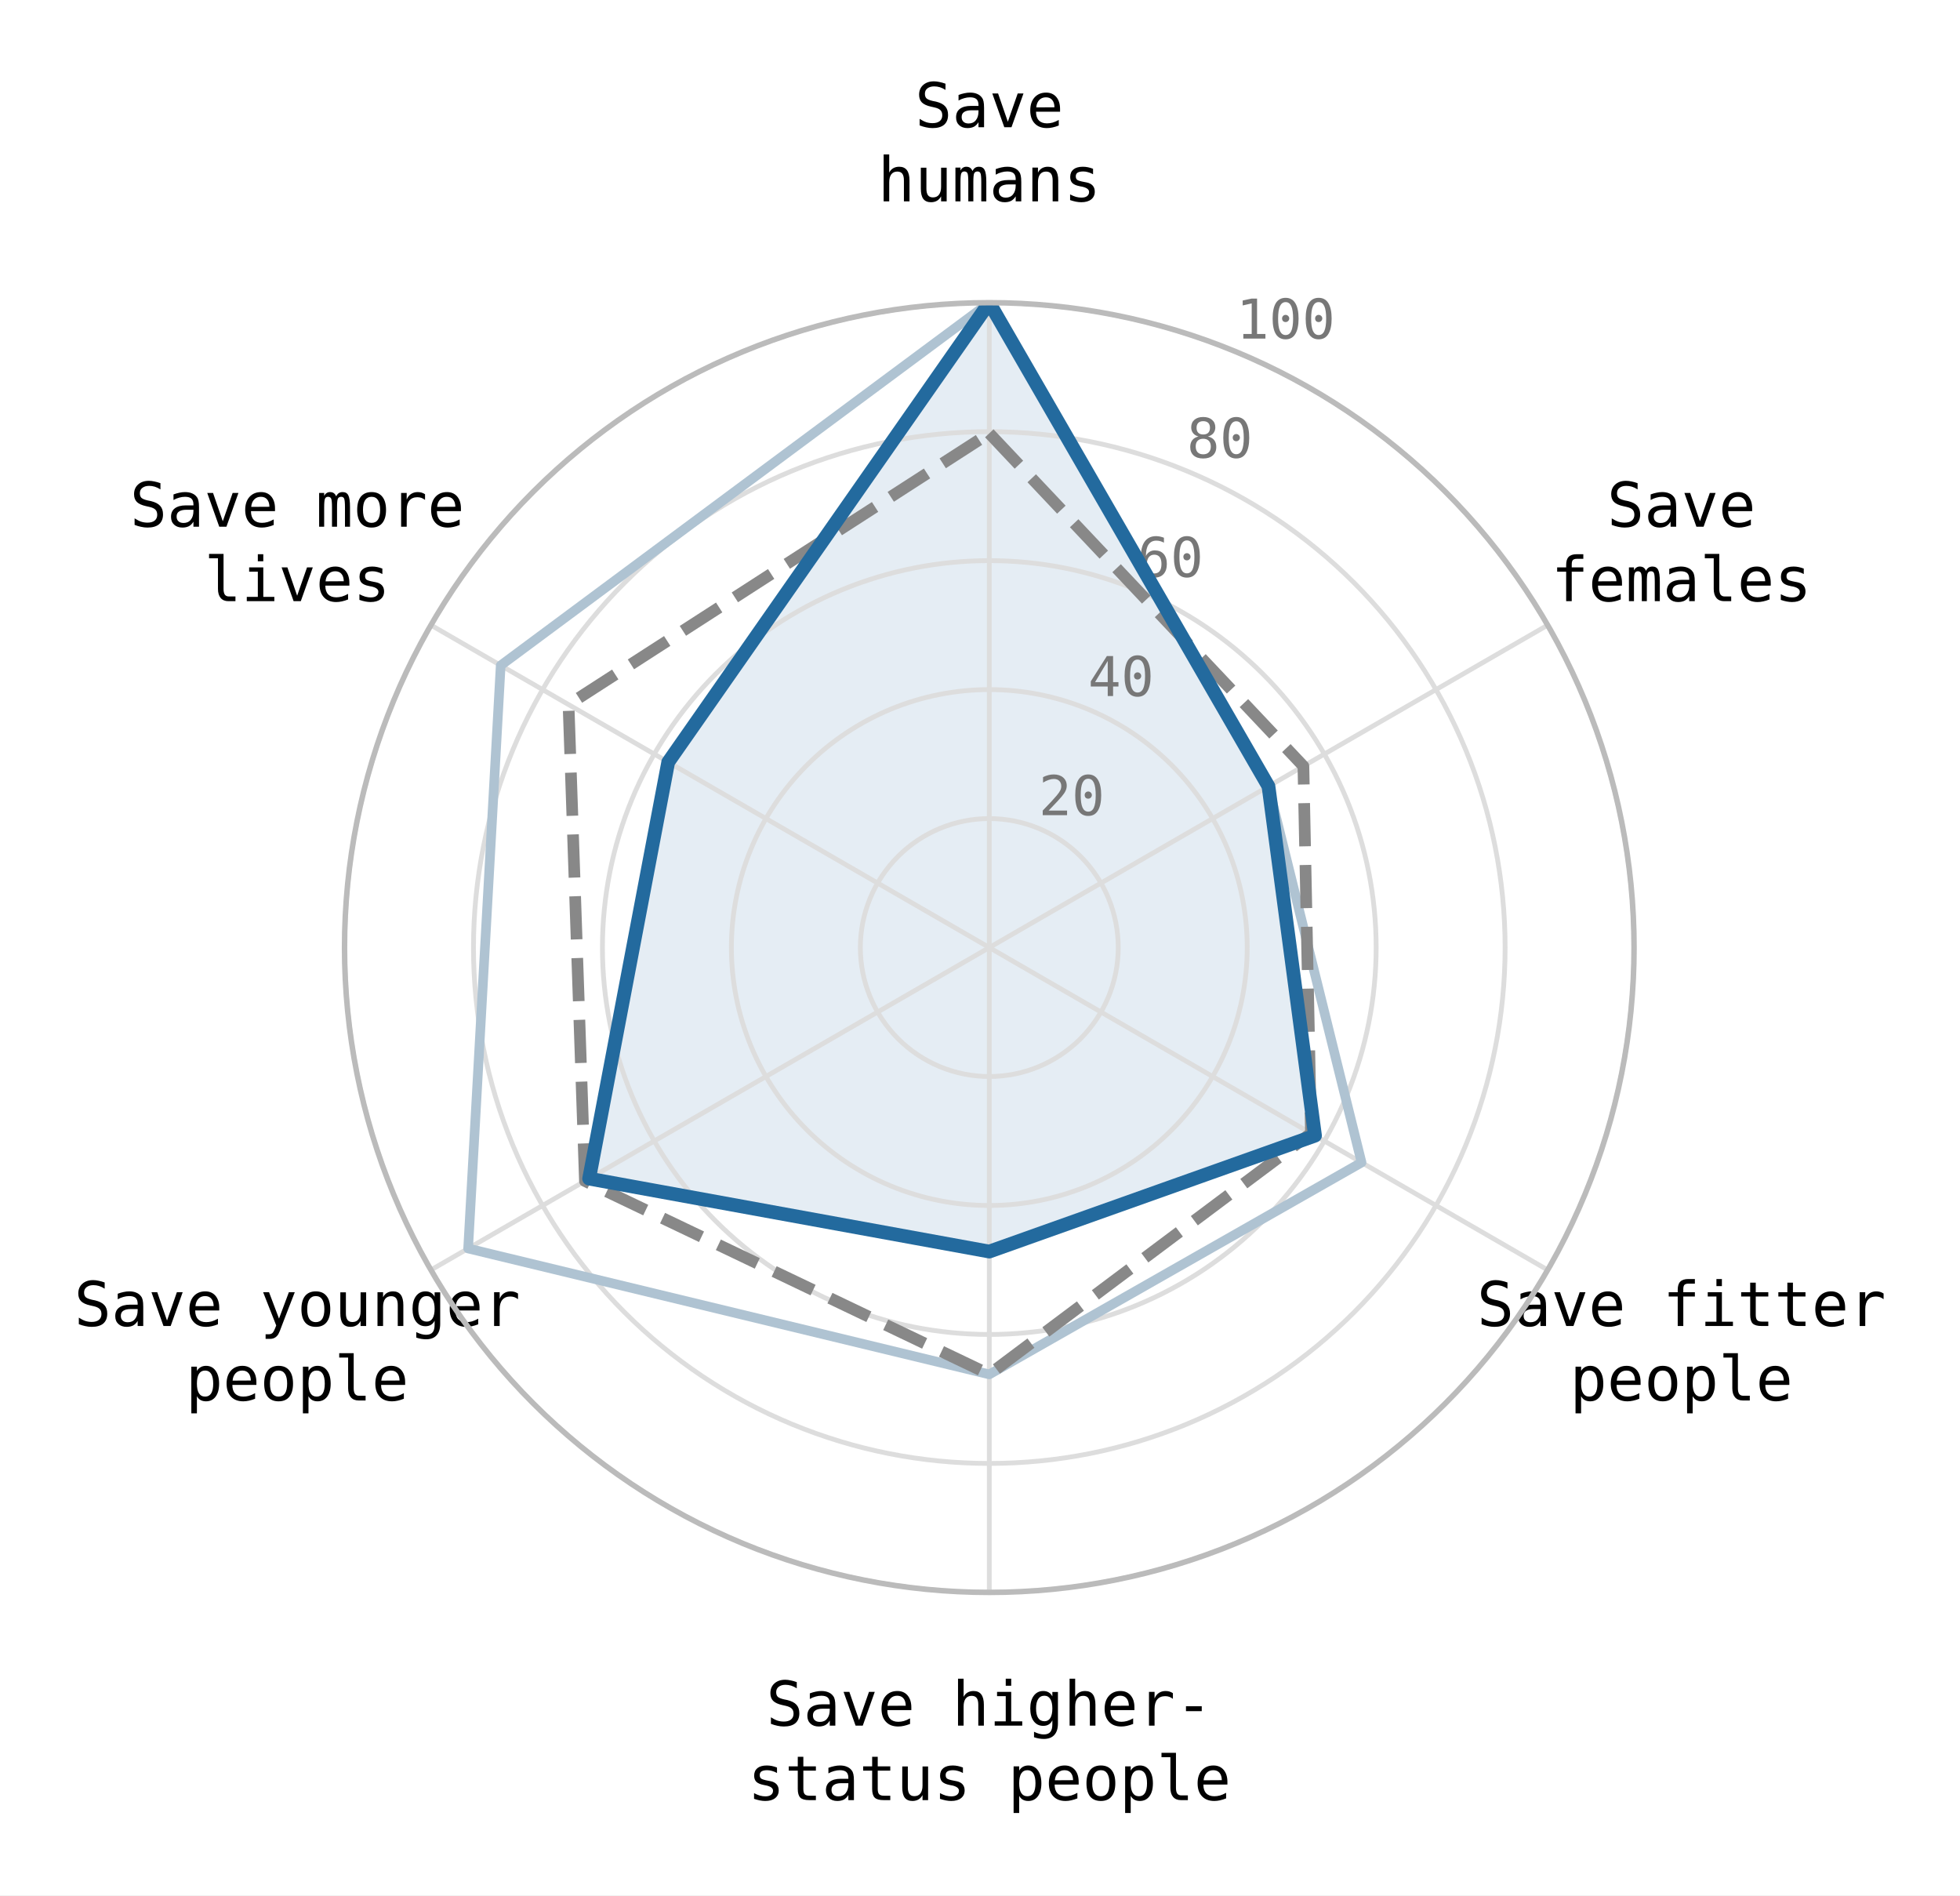
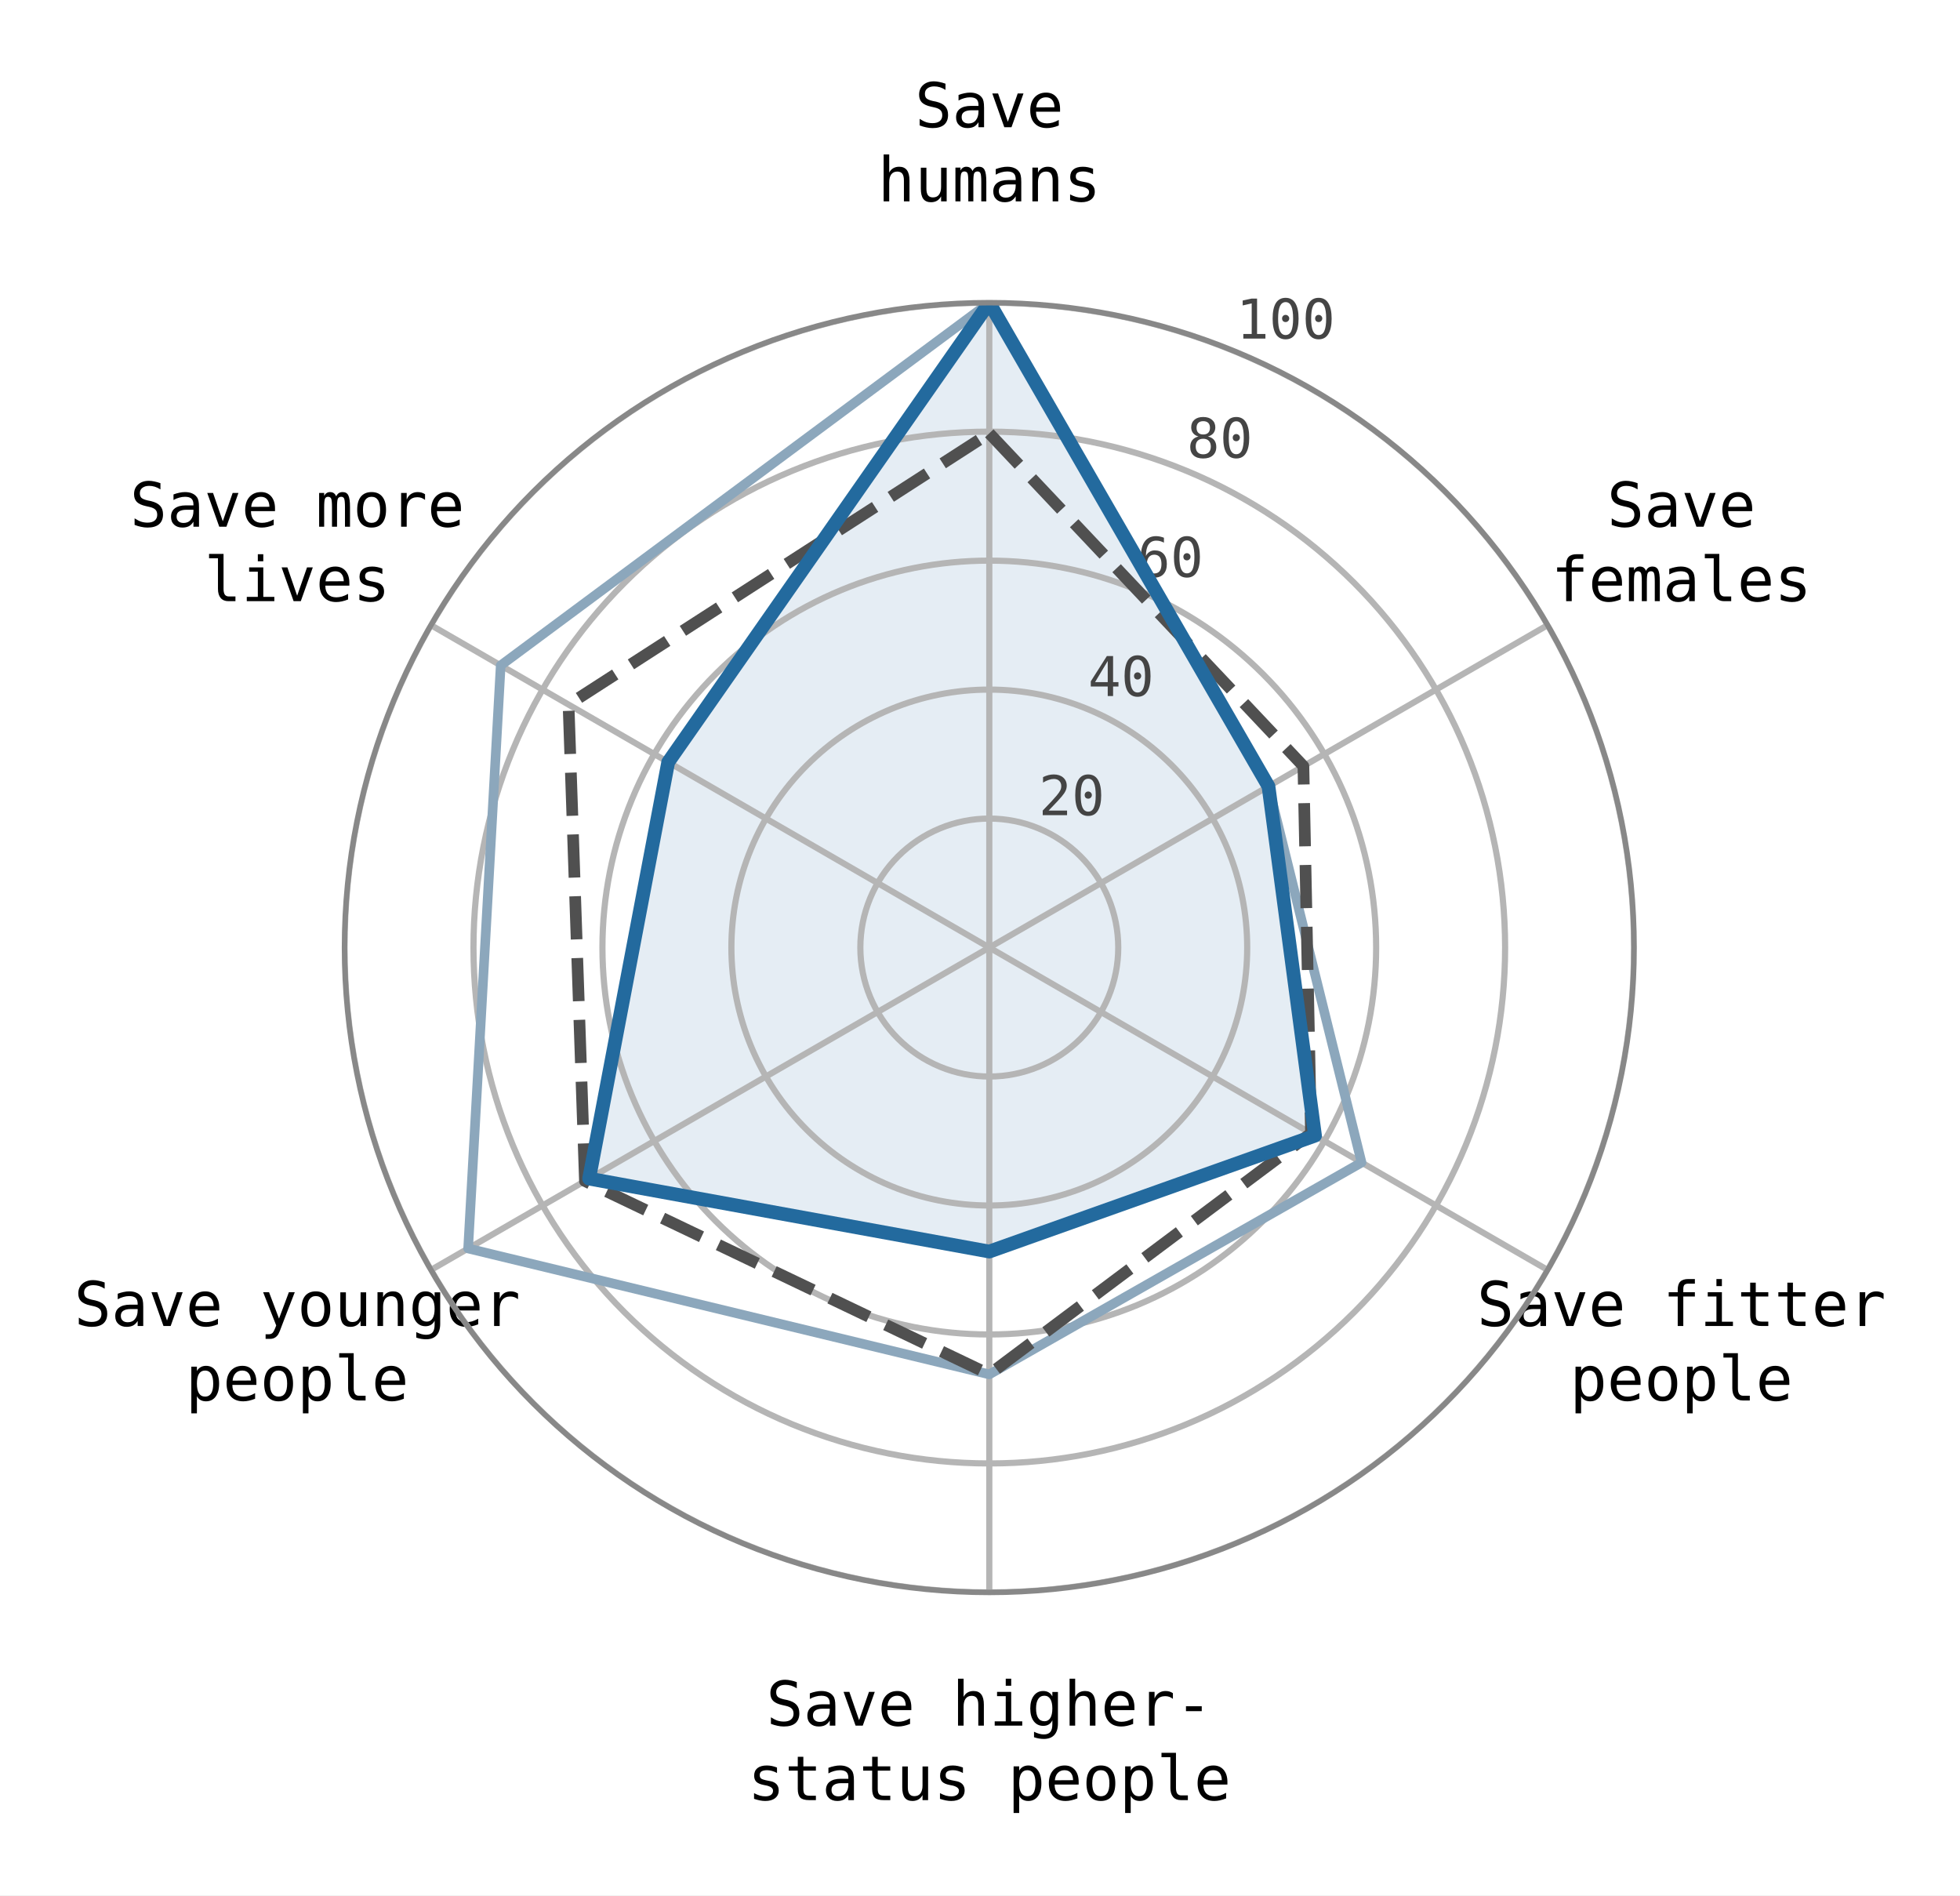
<svg xmlns="http://www.w3.org/2000/svg" width="285.625pt" height="276.148pt" viewBox="0 0 285.625 276.148" version="1.1">
  <defs>
    <style type="text/css">*{stroke-linejoin: round; stroke-linecap: butt}</style>
  </defs>
  <g id="figure_1">
    <g id="patch_1">
      <path d="M 0 276.148  L 285.625 276.148  L 285.625 0  L 0 0  z " style="fill: #ffffff" />
    </g>
    <g id="axes_1">
      <g id="patch_2">
        <path d="M 238.127 138.062  C 238.127 125.723 235.697 113.505 230.975 102.105  C 226.253 90.706 219.332 80.347 210.607 71.622  C 201.882 62.898 191.523 55.976 180.124 51.254  C 168.724 46.533 156.506 44.102 144.167 44.102  C 131.828 44.102 119.61 46.533 108.21 51.254  C 96.811 55.976 86.452 62.898 77.727 71.622  C 69.002 80.347 62.081 90.706 57.359 102.105  C 52.637 113.505 50.207 125.723 50.207 138.062  C 50.207 150.401 52.637 162.62 57.359 174.019  C 62.081 185.419 69.002 195.777 77.727 204.502  C 86.452 213.227 96.811 220.148 108.21 224.87  C 119.61 229.592 131.828 232.022 144.167 232.022  C 156.506 232.022 168.724 229.592 180.124 224.87  C 191.523 220.148 201.882 213.227 210.607 204.502  C 219.332 195.777 226.253 185.419 230.975 174.019  C 235.697 162.62 238.127 150.401 238.127 138.062  M 144.167 138.062  C 144.167 138.062 144.167 138.062 144.167 138.062  C 144.167 138.062 144.167 138.062 144.167 138.062  C 144.167 138.062 144.167 138.062 144.167 138.062  C 144.167 138.062 144.167 138.062 144.167 138.062  C 144.167 138.062 144.167 138.062 144.167 138.062  C 144.167 138.062 144.167 138.062 144.167 138.062  C 144.167 138.062 144.167 138.062 144.167 138.062  C 144.167 138.062 144.167 138.062 144.167 138.062  C 144.167 138.062 144.167 138.062 144.167 138.062  C 144.167 138.062 144.167 138.062 144.167 138.062  C 144.167 138.062 144.167 138.062 144.167 138.062  C 144.167 138.062 144.167 138.062 144.167 138.062  C 144.167 138.062 144.167 138.062 144.167 138.062  C 144.167 138.062 144.167 138.062 144.167 138.062  C 144.167 138.062 144.167 138.062 144.167 138.062  C 144.167 138.062 144.167 138.062 144.167 138.062  z " style="fill: #ffffff" />
      </g>
      <g id="patch_3">
        <path d="M 144.167 44.102  L 184.853 114.572  L 191.634 165.467  L 144.167 182.358  L 85.851 171.731  L 97.378 111.049  z " clip-path="url(#pdf579e8d87)" style="fill: #236a9e; opacity: 0.12; stroke: #236a9e; stroke-linejoin: miter" />
      </g>
      <g id="matplotlib.axis_1">
        <g id="xtick_1">
          <g id="line2d_1">
-             <path d="M 144.167 138.062  L 144.167 44.102  " clip-path="url(#pdf579e8d87)" style="fill: none; stroke: #dddddd; stroke-width: 0.7; stroke-linecap: square" />
+             <path d="M 144.167 138.062  L 144.167 44.102  " clip-path="url(#pdf579e8d87)" style="fill: none; stroke: #b5b5b5; stroke-width: 0.9; stroke-linecap: square" />
          </g>
          <g id="text_1">
            <text style="font-size: 9px; font-family: Menlo, Consolas, monospace" transform="translate(133.3304 18.53877)">Save</text>
            <text style="font-size: 9px; font-family: Menlo, Consolas, monospace" transform="translate(127.9122 29.34123)">humans</text>
          </g>
        </g>
        <g id="xtick_2">
          <g id="line2d_2">
-             <path d="M 144.167 138.062  L 225.539 91.082  " clip-path="url(#pdf579e8d87)" style="fill: none; stroke: #dddddd; stroke-width: 0.7; stroke-linecap: square" />
+             <path d="M 144.167 138.062  L 225.539 91.082  " clip-path="url(#pdf579e8d87)" style="fill: none; stroke: #b5b5b5; stroke-width: 0.9; stroke-linecap: square" />
          </g>
          <g id="text_2">
            <text style="font-size: 9px; font-family: Menlo, Consolas, monospace" transform="translate(234.1878 76.74486)">Save</text>
            <text style="font-size: 9px; font-family: Menlo, Consolas, monospace" transform="translate(226.0603 87.59514)">females</text>
          </g>
        </g>
        <g id="xtick_3">
          <g id="line2d_3">
-             <path d="M 144.167 138.062  L 225.539 185.042  " clip-path="url(#pdf579e8d87)" style="fill: none; stroke: #dddddd; stroke-width: 0.7; stroke-linecap: square" />
+             <path d="M 144.167 138.062  L 225.539 185.042  " clip-path="url(#pdf579e8d87)" style="fill: none; stroke: #b5b5b5; stroke-width: 0.9; stroke-linecap: square" />
          </g>
          <g id="text_3">
            <text style="font-size: 9px; font-family: Menlo, Consolas, monospace" transform="translate(215.2238 193.2052)">Save fitter</text>
            <text style="font-size: 9px; font-family: Menlo, Consolas, monospace" transform="translate(228.7695 204.0555)">people</text>
          </g>
        </g>
        <g id="xtick_4">
          <g id="line2d_4">
-             <path d="M 144.167 138.062  L 144.167 232.022  " clip-path="url(#pdf579e8d87)" style="fill: none; stroke: #dddddd; stroke-width: 0.7; stroke-linecap: square" />
+             <path d="M 144.167 138.062  L 144.167 232.022  " clip-path="url(#pdf579e8d87)" style="fill: none; stroke: #b5b5b5; stroke-width: 0.9; stroke-linecap: square" />
          </g>
          <g id="text_4">
            <text style="font-size: 9px; font-family: Menlo, Consolas, monospace" transform="translate(111.6573 251.4352)">Save higher-</text>
            <text style="font-size: 9px; font-family: Menlo, Consolas, monospace" transform="translate(108.9482 262.2855)">status people</text>
          </g>
        </g>
        <g id="xtick_5">
          <g id="line2d_5">
-             <path d="M 144.167 138.062  L 62.795 185.042  " clip-path="url(#pdf579e8d87)" style="fill: none; stroke: #dddddd; stroke-width: 0.7; stroke-linecap: square" />
+             <path d="M 144.167 138.062  L 62.795 185.042  " clip-path="url(#pdf579e8d87)" style="fill: none; stroke: #b5b5b5; stroke-width: 0.9; stroke-linecap: square" />
          </g>
          <g id="text_5">
            <text style="font-size: 9px; font-family: Menlo, Consolas, monospace" transform="translate(10.8 193.2049)">Save younger</text>
            <text style="font-size: 9px; font-family: Menlo, Consolas, monospace" transform="translate(27.05484 204.0551)">people</text>
          </g>
        </g>
        <g id="xtick_6">
          <g id="line2d_6">
-             <path d="M 144.167 138.062  L 62.795 91.082  " clip-path="url(#pdf579e8d87)" style="fill: none; stroke: #dddddd; stroke-width: 0.7; stroke-linecap: square" />
+             <path d="M 144.167 138.062  L 62.795 91.082  " clip-path="url(#pdf579e8d87)" style="fill: none; stroke: #b5b5b5; stroke-width: 0.9; stroke-linecap: square" />
          </g>
          <g id="text_6">
            <text style="font-size: 9px; font-family: Menlo, Consolas, monospace" transform="translate(18.92742 76.74486)">Save more</text>
            <text style="font-size: 9px; font-family: Menlo, Consolas, monospace" transform="translate(29.76398 87.59514)">lives</text>
          </g>
        </g>
      </g>
      <g id="matplotlib.axis_2">
        <g id="ytick_1">
          <g id="line2d_7">
-             <path d="M 144.167 119.27  C 146.635 119.27 149.078 119.756 151.358 120.701  C 153.638 121.645 155.71 123.029 157.455 124.774  C 159.2 126.519 160.584 128.591 161.529 130.871  C 162.473 133.151 162.959 135.594 162.959 138.062  C 162.959 140.53 162.473 142.974 161.529 145.253  C 160.584 147.533 159.2 149.605 157.455 151.35  C 155.71 153.095 153.638 154.479 151.358 155.424  C 149.078 156.368 146.635 156.854 144.167 156.854  C 141.699 156.854 139.256 156.368 136.976 155.424  C 134.696 154.479 132.624 153.095 130.879 151.35  C 129.134 149.605 127.75 147.533 126.805 145.253  C 125.861 142.974 125.375 140.53 125.375 138.062  C 125.375 135.594 125.861 133.151 126.805 130.871  C 127.75 128.591 129.134 126.519 130.879 124.774  C 132.624 123.029 134.696 121.645 136.976 120.701  C 139.256 119.756 141.699 119.27 144.167 119.27  " clip-path="url(#pdf579e8d87)" style="fill: none; stroke: #dddddd; stroke-width: 0.7; stroke-linecap: square" />
+             <path d="M 144.167 119.27  C 146.635 119.27 149.078 119.756 151.358 120.701  C 153.638 121.645 155.71 123.029 157.455 124.774  C 159.2 126.519 160.584 128.591 161.529 130.871  C 162.473 133.151 162.959 135.594 162.959 138.062  C 162.959 140.53 162.473 142.974 161.529 145.253  C 160.584 147.533 159.2 149.605 157.455 151.35  C 155.71 153.095 153.638 154.479 151.358 155.424  C 149.078 156.368 146.635 156.854 144.167 156.854  C 141.699 156.854 139.256 156.368 136.976 155.424  C 134.696 154.479 132.624 153.095 130.879 151.35  C 129.134 149.605 127.75 147.533 126.805 145.253  C 125.861 142.974 125.375 140.53 125.375 138.062  C 125.375 135.594 125.861 133.151 126.805 130.871  C 127.75 128.591 129.134 126.519 130.879 124.774  C 132.624 123.029 134.696 121.645 136.976 120.701  C 139.256 119.756 141.699 119.27 144.167 119.27  " clip-path="url(#pdf579e8d87)" style="fill: none; stroke: #b5b5b5; stroke-width: 0.9; stroke-linecap: square" />
          </g>
          <g id="text_7">
-             <text style="font-size: 8px; font-family: Menlo, Consolas, monospace; text-anchor: start; fill: #777777" x="151.358" y="118.779" transform="rotate(-0 151.3584 118.7787)">20</text>
+             <text style="font-size: 8px; font-family: Menlo, Consolas, monospace; text-anchor: start; fill: #444444" x="151.358" y="118.779" transform="rotate(-0 151.3584 118.7787)">20</text>
          </g>
        </g>
        <g id="ytick_2">
          <g id="line2d_8">
-             <path d="M 144.167 100.478  C 149.102 100.478 153.99 101.45 158.55 103.339  C 163.11 105.228 167.253 107.996 170.743 111.486  C 174.233 114.976 177.001 119.12 178.89 123.679  C 180.779 128.239 181.751 133.127 181.751 138.062  C 181.751 142.998 180.779 147.885 178.89 152.445  C 177.001 157.005 174.233 161.148 170.743 164.638  C 167.253 168.128 163.11 170.896 158.55 172.785  C 153.99 174.674 149.102 175.646 144.167 175.646  C 139.232 175.646 134.344 174.674 129.784 172.785  C 125.224 170.896 121.081 168.128 117.591 164.638  C 114.101 161.148 111.333 157.005 109.444 152.445  C 107.555 147.885 106.583 142.998 106.583 138.062  C 106.583 133.127 107.555 128.239 109.444 123.679  C 111.333 119.12 114.101 114.976 117.591 111.486  C 121.081 107.996 125.224 105.228 129.784 103.339  C 134.344 101.45 139.232 100.478 144.167 100.478  " clip-path="url(#pdf579e8d87)" style="fill: none; stroke: #dddddd; stroke-width: 0.7; stroke-linecap: square" />
+             <path d="M 144.167 100.478  C 149.102 100.478 153.99 101.45 158.55 103.339  C 163.11 105.228 167.253 107.996 170.743 111.486  C 174.233 114.976 177.001 119.12 178.89 123.679  C 180.779 128.239 181.751 133.127 181.751 138.062  C 181.751 142.998 180.779 147.885 178.89 152.445  C 177.001 157.005 174.233 161.148 170.743 164.638  C 167.253 168.128 163.11 170.896 158.55 172.785  C 153.99 174.674 149.102 175.646 144.167 175.646  C 139.232 175.646 134.344 174.674 129.784 172.785  C 125.224 170.896 121.081 168.128 117.591 164.638  C 114.101 161.148 111.333 157.005 109.444 152.445  C 107.555 147.885 106.583 142.998 106.583 138.062  C 106.583 133.127 107.555 128.239 109.444 123.679  C 111.333 119.12 114.101 114.976 117.591 111.486  C 121.081 107.996 125.224 105.228 129.784 103.339  C 134.344 101.45 139.232 100.478 144.167 100.478  " clip-path="url(#pdf579e8d87)" style="fill: none; stroke: #b5b5b5; stroke-width: 0.9; stroke-linecap: square" />
          </g>
          <g id="text_8">
-             <text style="font-size: 8px; font-family: Menlo, Consolas, monospace; text-anchor: start; fill: #777777" x="158.55" y="101.417" transform="rotate(-0 158.5498 101.4171)">40</text>
+             <text style="font-size: 8px; font-family: Menlo, Consolas, monospace; text-anchor: start; fill: #444444" x="158.55" y="101.417" transform="rotate(-0 158.5498 101.4171)">40</text>
          </g>
        </g>
        <g id="ytick_3">
          <g id="line2d_9">
-             <path d="M 144.167 81.686  C 151.57 81.686 158.901 83.144 165.741 85.977  C 172.581 88.811 178.796 92.963 184.031 98.198  C 189.266 103.433 193.419 109.648 196.252 116.488  C 199.085 123.328 200.543 130.659 200.543 138.062  C 200.543 145.465 199.085 152.797 196.252 159.636  C 193.419 166.476 189.266 172.691 184.031 177.926  C 178.796 183.161 172.581 187.314 165.741 190.147  C 158.901 192.98 151.57 194.438 144.167 194.438  C 136.764 194.438 129.433 192.98 122.593 190.147  C 115.753 187.314 109.538 183.161 104.303 177.926  C 99.068 172.691 94.915 166.476 92.082 159.636  C 89.249 152.797 87.791 145.465 87.791 138.062  C 87.791 130.659 89.249 123.328 92.082 116.488  C 94.915 109.648 99.068 103.433 104.303 98.198  C 109.538 92.963 115.753 88.811 122.593 85.977  C 129.433 83.144 136.764 81.686 144.167 81.686  " clip-path="url(#pdf579e8d87)" style="fill: none; stroke: #dddddd; stroke-width: 0.7; stroke-linecap: square" />
+             <path d="M 144.167 81.686  C 151.57 81.686 158.901 83.144 165.741 85.977  C 172.581 88.811 178.796 92.963 184.031 98.198  C 189.266 103.433 193.419 109.648 196.252 116.488  C 199.085 123.328 200.543 130.659 200.543 138.062  C 200.543 145.465 199.085 152.797 196.252 159.636  C 193.419 166.476 189.266 172.691 184.031 177.926  C 178.796 183.161 172.581 187.314 165.741 190.147  C 158.901 192.98 151.57 194.438 144.167 194.438  C 136.764 194.438 129.433 192.98 122.593 190.147  C 115.753 187.314 109.538 183.161 104.303 177.926  C 99.068 172.691 94.915 166.476 92.082 159.636  C 89.249 152.797 87.791 145.465 87.791 138.062  C 87.791 130.659 89.249 123.328 92.082 116.488  C 94.915 109.648 99.068 103.433 104.303 98.198  C 109.538 92.963 115.753 88.811 122.593 85.977  C 129.433 83.144 136.764 81.686 144.167 81.686  " clip-path="url(#pdf579e8d87)" style="fill: none; stroke: #b5b5b5; stroke-width: 0.9; stroke-linecap: square" />
          </g>
          <g id="text_9">
-             <text style="font-size: 8px; font-family: Menlo, Consolas, monospace; text-anchor: start; fill: #777777" x="165.741" y="84.056" transform="rotate(-0 165.7412 84.0556)">60</text>
+             <text style="font-size: 8px; font-family: Menlo, Consolas, monospace; text-anchor: start; fill: #444444" x="165.741" y="84.056" transform="rotate(-0 165.7412 84.0556)">60</text>
          </g>
        </g>
        <g id="ytick_4">
          <g id="line2d_10">
-             <path d="M 144.167 62.894  C 154.038 62.894 163.813 64.838 172.933 68.616  C 182.052 72.393 190.339 77.93 197.319 84.91  C 204.299 91.89 209.836 100.177 213.613 109.297  C 217.391 118.416 219.335 128.191 219.335 138.062  C 219.335 147.933 217.391 157.708 213.613 166.828  C 209.836 175.947 204.299 184.234 197.319 191.214  C 190.339 198.194 182.052 203.731 172.933 207.508  C 163.813 211.286 154.038 213.23 144.167 213.23  C 134.296 213.23 124.521 211.286 115.401 207.508  C 106.282 203.731 97.995 198.194 91.015 191.214  C 84.035 184.234 78.498 175.947 74.721 166.828  C 70.943 157.708 68.999 147.933 68.999 138.062  C 68.999 128.191 70.943 118.416 74.721 109.297  C 78.498 100.177 84.035 91.89 91.015 84.91  C 97.995 77.93 106.282 72.393 115.401 68.616  C 124.521 64.838 134.296 62.894 144.167 62.894  " clip-path="url(#pdf579e8d87)" style="fill: none; stroke: #dddddd; stroke-width: 0.7; stroke-linecap: square" />
+             <path d="M 144.167 62.894  C 154.038 62.894 163.813 64.838 172.933 68.616  C 182.052 72.393 190.339 77.93 197.319 84.91  C 204.299 91.89 209.836 100.177 213.613 109.297  C 217.391 118.416 219.335 128.191 219.335 138.062  C 219.335 147.933 217.391 157.708 213.613 166.828  C 209.836 175.947 204.299 184.234 197.319 191.214  C 190.339 198.194 182.052 203.731 172.933 207.508  C 163.813 211.286 154.038 213.23 144.167 213.23  C 134.296 213.23 124.521 211.286 115.401 207.508  C 106.282 203.731 97.995 198.194 91.015 191.214  C 84.035 184.234 78.498 175.947 74.721 166.828  C 70.943 157.708 68.999 147.933 68.999 138.062  C 68.999 128.191 70.943 118.416 74.721 109.297  C 78.498 100.177 84.035 91.89 91.015 84.91  C 97.995 77.93 106.282 72.393 115.401 68.616  C 124.521 64.838 134.296 62.894 144.167 62.894  " clip-path="url(#pdf579e8d87)" style="fill: none; stroke: #b5b5b5; stroke-width: 0.9; stroke-linecap: square" />
          </g>
          <g id="text_10">
-             <text style="font-size: 8px; font-family: Menlo, Consolas, monospace; text-anchor: start; fill: #777777" x="172.933" y="66.694" transform="rotate(-0 172.9326 66.69406)">80</text>
+             <text style="font-size: 8px; font-family: Menlo, Consolas, monospace; text-anchor: start; fill: #444444" x="172.933" y="66.694" transform="rotate(-0 172.9326 66.69406)">80</text>
          </g>
        </g>
        <g id="ytick_5">
          <g id="line2d_11">
-             <path d="M 144.167 44.102  C 156.506 44.102 168.724 46.533 180.124 51.254  C 191.523 55.976 201.882 62.898 210.607 71.622  C 219.332 80.347 226.253 90.706 230.975 102.105  C 235.697 113.505 238.127 125.723 238.127 138.062  C 238.127 150.401 235.697 162.62 230.975 174.019  C 226.253 185.419 219.332 195.777 210.607 204.502  C 201.882 213.227 191.523 220.148 180.124 224.87  C 168.724 229.592 156.506 232.022 144.167 232.022  C 131.828 232.022 119.61 229.592 108.21 224.87  C 96.811 220.148 86.452 213.227 77.727 204.502  C 69.002 195.777 62.081 185.419 57.359 174.019  C 52.637 162.62 50.207 150.401 50.207 138.062  C 50.207 125.723 52.637 113.505 57.359 102.105  C 62.081 90.706 69.002 80.347 77.727 71.622  C 86.452 62.898 96.811 55.976 108.21 51.254  C 119.61 46.533 131.828 44.102 144.167 44.102  " clip-path="url(#pdf579e8d87)" style="fill: none; stroke: #dddddd; stroke-width: 0.7; stroke-linecap: square" />
+             <path d="M 144.167 44.102  C 156.506 44.102 168.724 46.533 180.124 51.254  C 191.523 55.976 201.882 62.898 210.607 71.622  C 219.332 80.347 226.253 90.706 230.975 102.105  C 235.697 113.505 238.127 125.723 238.127 138.062  C 238.127 150.401 235.697 162.62 230.975 174.019  C 226.253 185.419 219.332 195.777 210.607 204.502  C 201.882 213.227 191.523 220.148 180.124 224.87  C 168.724 229.592 156.506 232.022 144.167 232.022  C 131.828 232.022 119.61 229.592 108.21 224.87  C 96.811 220.148 86.452 213.227 77.727 204.502  C 69.002 195.777 62.081 185.419 57.359 174.019  C 52.637 162.62 50.207 150.401 50.207 138.062  C 50.207 125.723 52.637 113.505 57.359 102.105  C 62.081 90.706 69.002 80.347 77.727 71.622  C 86.452 62.898 96.811 55.976 108.21 51.254  C 119.61 46.533 131.828 44.102 144.167 44.102  " clip-path="url(#pdf579e8d87)" style="fill: none; stroke: #b5b5b5; stroke-width: 0.9; stroke-linecap: square" />
          </g>
          <g id="text_11">
-             <text style="font-size: 8px; font-family: Menlo, Consolas, monospace; text-anchor: start; fill: #777777" x="180.124" y="49.333" transform="rotate(-0 180.1239 49.33251)">100</text>
+             <text style="font-size: 8px; font-family: Menlo, Consolas, monospace; text-anchor: start; fill: #444444" x="180.124" y="49.333" transform="rotate(-0 180.1239 49.33251)">100</text>
          </g>
        </g>
      </g>
      <g id="line2d_12">
-         <path d="M 144.167 44.102  L 184.853 114.572  L 198.415 169.382  L 144.167 200.255  L 68.22 181.91  L 72.967 96.955  L 144.167 44.102  " clip-path="url(#pdf579e8d87)" style="fill: none; stroke: #afc3d2; stroke-width: 1.4; stroke-linecap: square" />
+         <path d="M 144.167 44.102  L 184.853 114.572  L 198.415 169.382  L 144.167 200.255  L 68.22 181.91  L 72.967 96.955  L 144.167 44.102  " clip-path="url(#pdf579e8d87)" style="fill: none; stroke: #8ca7bc; stroke-width: 1.4; stroke-linecap: square" />
      </g>
      <g id="line2d_13">
-         <path d="M 144.167 63.134  L 189.942 111.634  L 191.048 165.129  L 144.167 200.243  L 85.241 172.083  L 82.851 102.661  L 144.167 63.134  " clip-path="url(#pdf579e8d87)" style="fill: none; stroke-dasharray: 6.29,2.72; stroke-dashoffset: 0; stroke: #888888; stroke-width: 1.7" />
+         <path d="M 144.167 63.134  L 189.942 111.634  L 191.048 165.129  L 144.167 200.243  L 85.241 172.083  L 82.851 102.661  L 144.167 63.134  " clip-path="url(#pdf579e8d87)" style="fill: none; stroke-dasharray: 6.29,2.72; stroke-dashoffset: 0; stroke: #505050; stroke-width: 1.7" />
      </g>
      <g id="line2d_14">
        <path d="M 144.167 44.102  L 184.853 114.572  L 191.634 165.467  L 144.167 182.358  L 85.851 171.731  L 97.378 111.049  L 144.167 44.102  " clip-path="url(#pdf579e8d87)" style="fill: none; stroke: #236a9e; stroke-width: 2; stroke-linecap: square" />
      </g>
      <g id="patch_4">
-         <path d="M 144.167 44.102  C 131.828 44.102 119.61 46.533 108.21 51.254  C 96.811 55.976 86.452 62.898 77.727 71.622  C 69.002 80.347 62.081 90.706 57.359 102.105  C 52.637 113.505 50.207 125.723 50.207 138.062  C 50.207 150.401 52.637 162.62 57.359 174.019  C 62.081 185.419 69.002 195.777 77.727 204.502  C 86.452 213.227 96.811 220.148 108.21 224.87  C 119.61 229.592 131.828 232.022 144.167 232.022  C 156.506 232.022 168.724 229.592 180.124 224.87  C 191.523 220.148 201.882 213.227 210.607 204.502  C 219.332 195.777 226.253 185.419 230.975 174.019  C 235.697 162.62 238.127 150.401 238.127 138.062  C 238.127 125.723 235.697 113.505 230.975 102.105  C 226.253 90.706 219.332 80.347 210.607 71.622  C 201.882 62.898 191.523 55.976 180.124 51.254  C 168.724 46.533 156.506 44.102 144.167 44.102  " style="fill: none; stroke: #bbbbbb; stroke-width: 0.8; stroke-linejoin: miter; stroke-linecap: square" />
+         <path d="M 144.167 44.102  C 131.828 44.102 119.61 46.533 108.21 51.254  C 96.811 55.976 86.452 62.898 77.727 71.622  C 69.002 80.347 62.081 90.706 57.359 102.105  C 52.637 113.505 50.207 125.723 50.207 138.062  C 50.207 150.401 52.637 162.62 57.359 174.019  C 62.081 185.419 69.002 195.777 77.727 204.502  C 86.452 213.227 96.811 220.148 108.21 224.87  C 119.61 229.592 131.828 232.022 144.167 232.022  C 156.506 232.022 168.724 229.592 180.124 224.87  C 191.523 220.148 201.882 213.227 210.607 204.502  C 219.332 195.777 226.253 185.419 230.975 174.019  C 235.697 162.62 238.127 150.401 238.127 138.062  C 238.127 125.723 235.697 113.505 230.975 102.105  C 226.253 90.706 219.332 80.347 210.607 71.622  C 201.882 62.898 191.523 55.976 180.124 51.254  C 168.724 46.533 156.506 44.102 144.167 44.102  " style="fill: none; stroke: #888888; stroke-width: 0.8; stroke-linejoin: miter; stroke-linecap: square" />
      </g>
    </g>
  </g>
  <defs>
    <clipPath id="pdf579e8d87">
      <path d="M 238.127 138.062  C 238.127 125.723 235.697 113.505 230.975 102.105  C 226.253 90.706 219.332 80.347 210.607 71.622  C 201.882 62.898 191.523 55.976 180.124 51.254  C 168.724 46.533 156.506 44.102 144.167 44.102  C 131.828 44.102 119.61 46.533 108.21 51.254  C 96.811 55.976 86.452 62.898 77.727 71.622  C 69.002 80.347 62.081 90.706 57.359 102.105  C 52.637 113.505 50.207 125.723 50.207 138.062  C 50.207 150.401 52.637 162.62 57.359 174.019  C 62.081 185.419 69.002 195.777 77.727 204.502  C 86.452 213.227 96.811 220.148 108.21 224.87  C 119.61 229.592 131.828 232.022 144.167 232.022  C 156.506 232.022 168.724 229.592 180.124 224.87  C 191.523 220.148 201.882 213.227 210.607 204.502  C 219.332 195.777 226.253 185.419 230.975 174.019  C 235.697 162.62 238.127 150.401 238.127 138.062  M 144.167 138.062  C 144.167 138.062 144.167 138.062 144.167 138.062  C 144.167 138.062 144.167 138.062 144.167 138.062  C 144.167 138.062 144.167 138.062 144.167 138.062  C 144.167 138.062 144.167 138.062 144.167 138.062  C 144.167 138.062 144.167 138.062 144.167 138.062  C 144.167 138.062 144.167 138.062 144.167 138.062  C 144.167 138.062 144.167 138.062 144.167 138.062  C 144.167 138.062 144.167 138.062 144.167 138.062  C 144.167 138.062 144.167 138.062 144.167 138.062  C 144.167 138.062 144.167 138.062 144.167 138.062  C 144.167 138.062 144.167 138.062 144.167 138.062  C 144.167 138.062 144.167 138.062 144.167 138.062  C 144.167 138.062 144.167 138.062 144.167 138.062  C 144.167 138.062 144.167 138.062 144.167 138.062  C 144.167 138.062 144.167 138.062 144.167 138.062  C 144.167 138.062 144.167 138.062 144.167 138.062  z " />
    </clipPath>
  </defs>
</svg>
